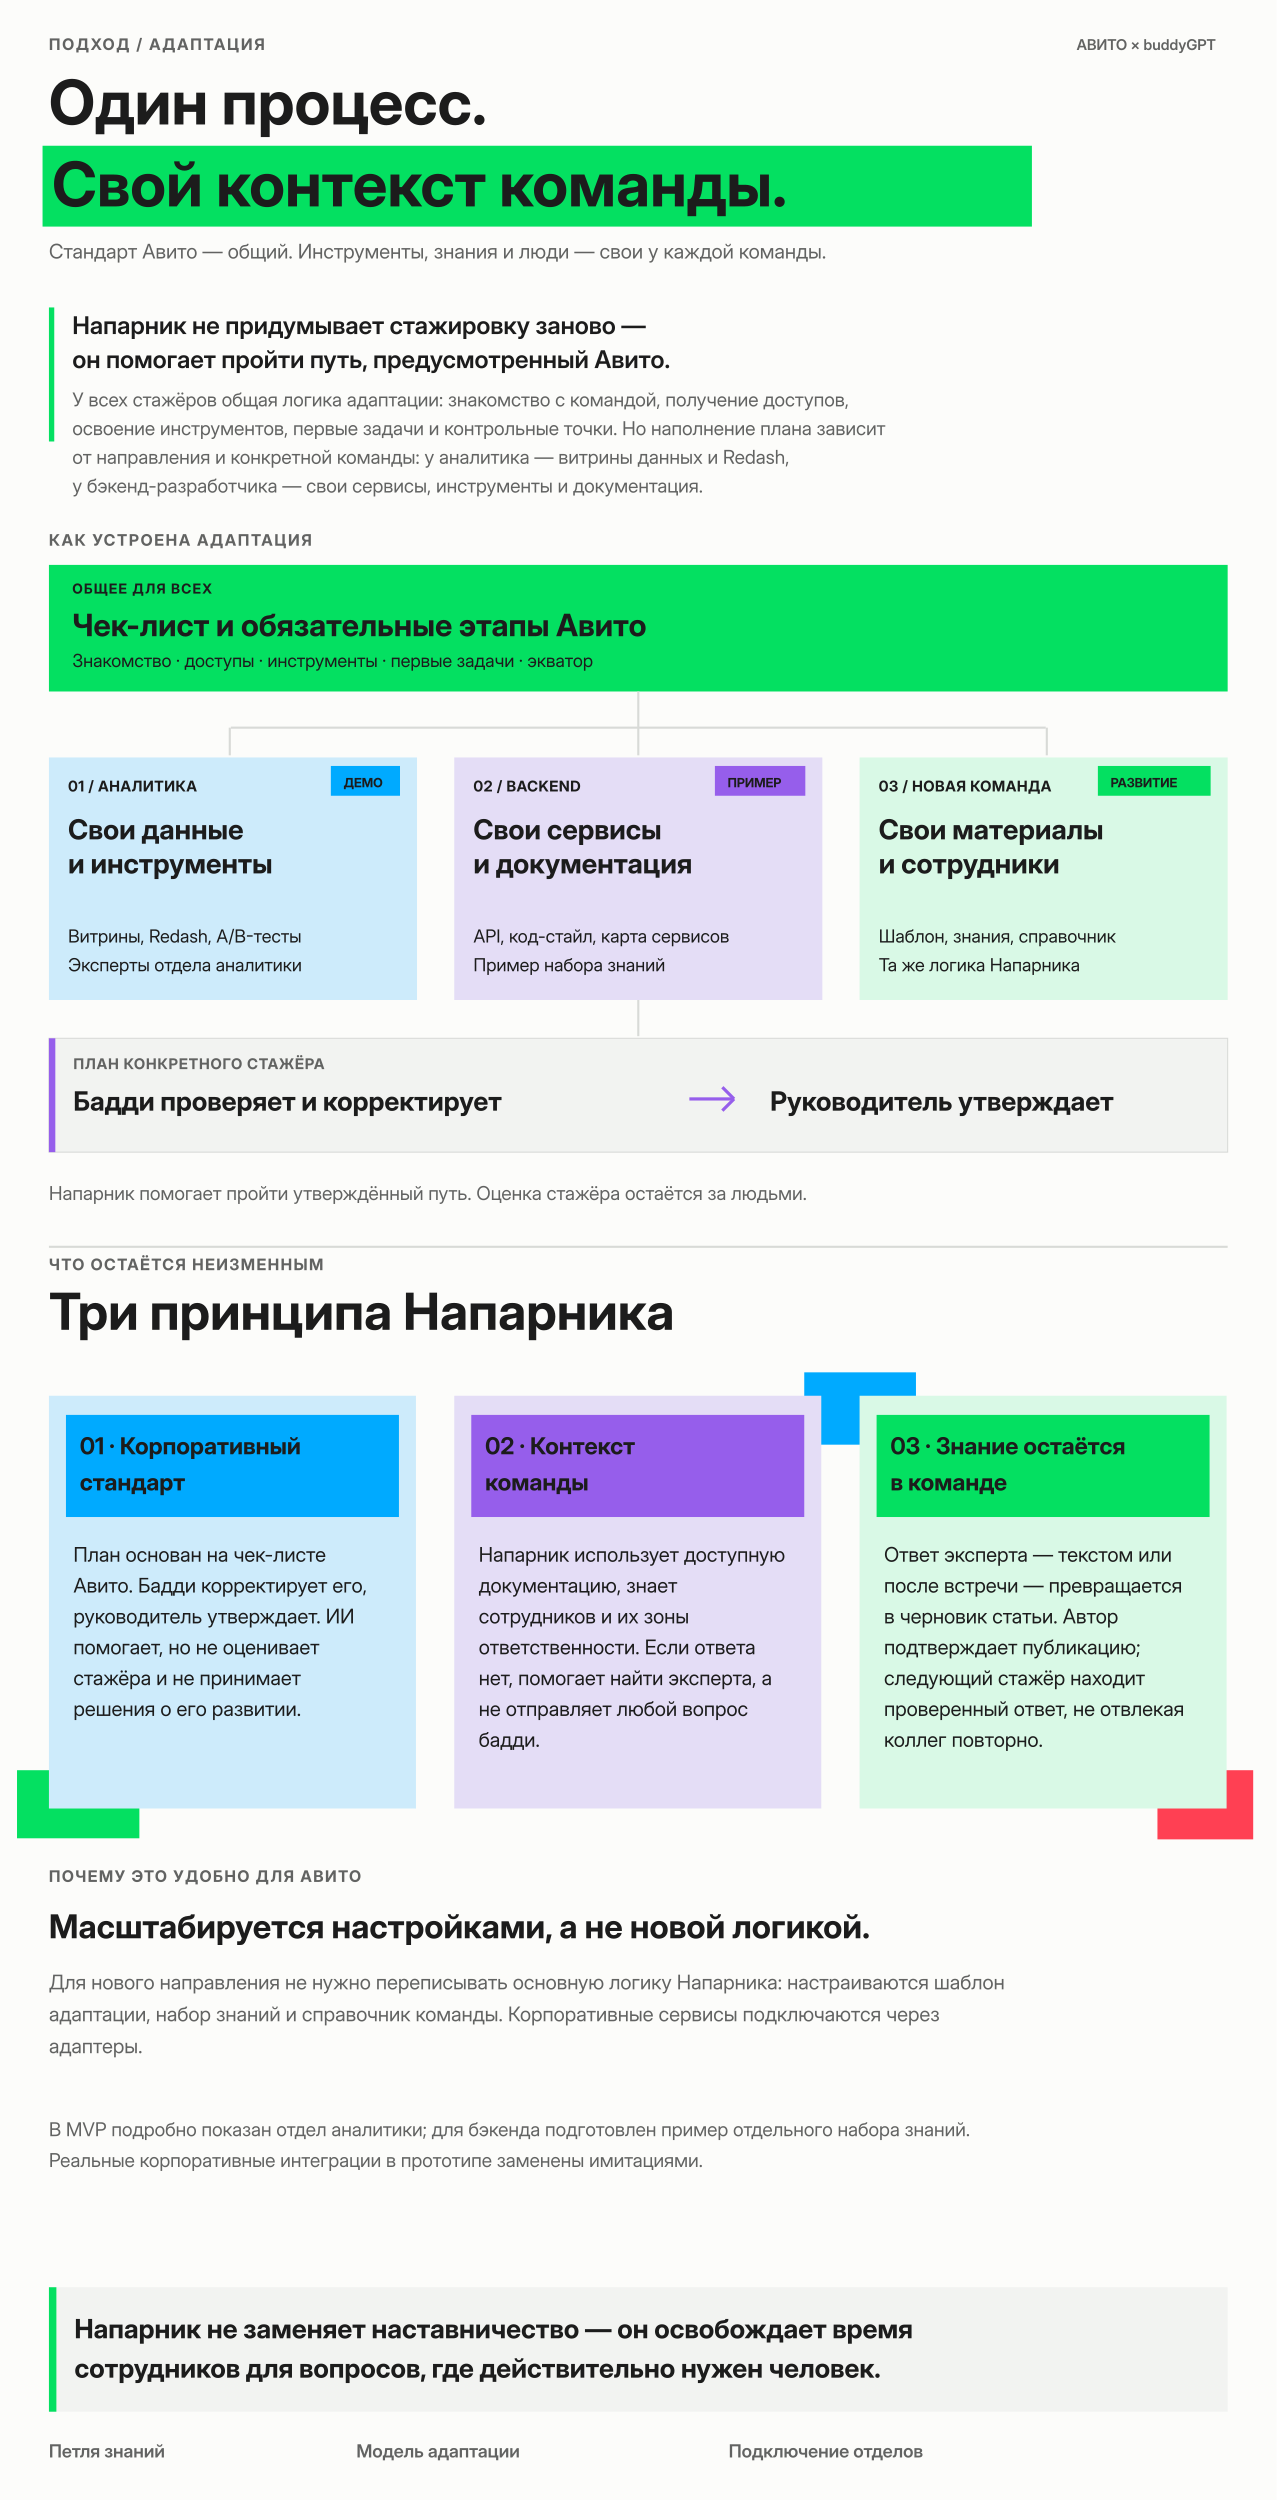
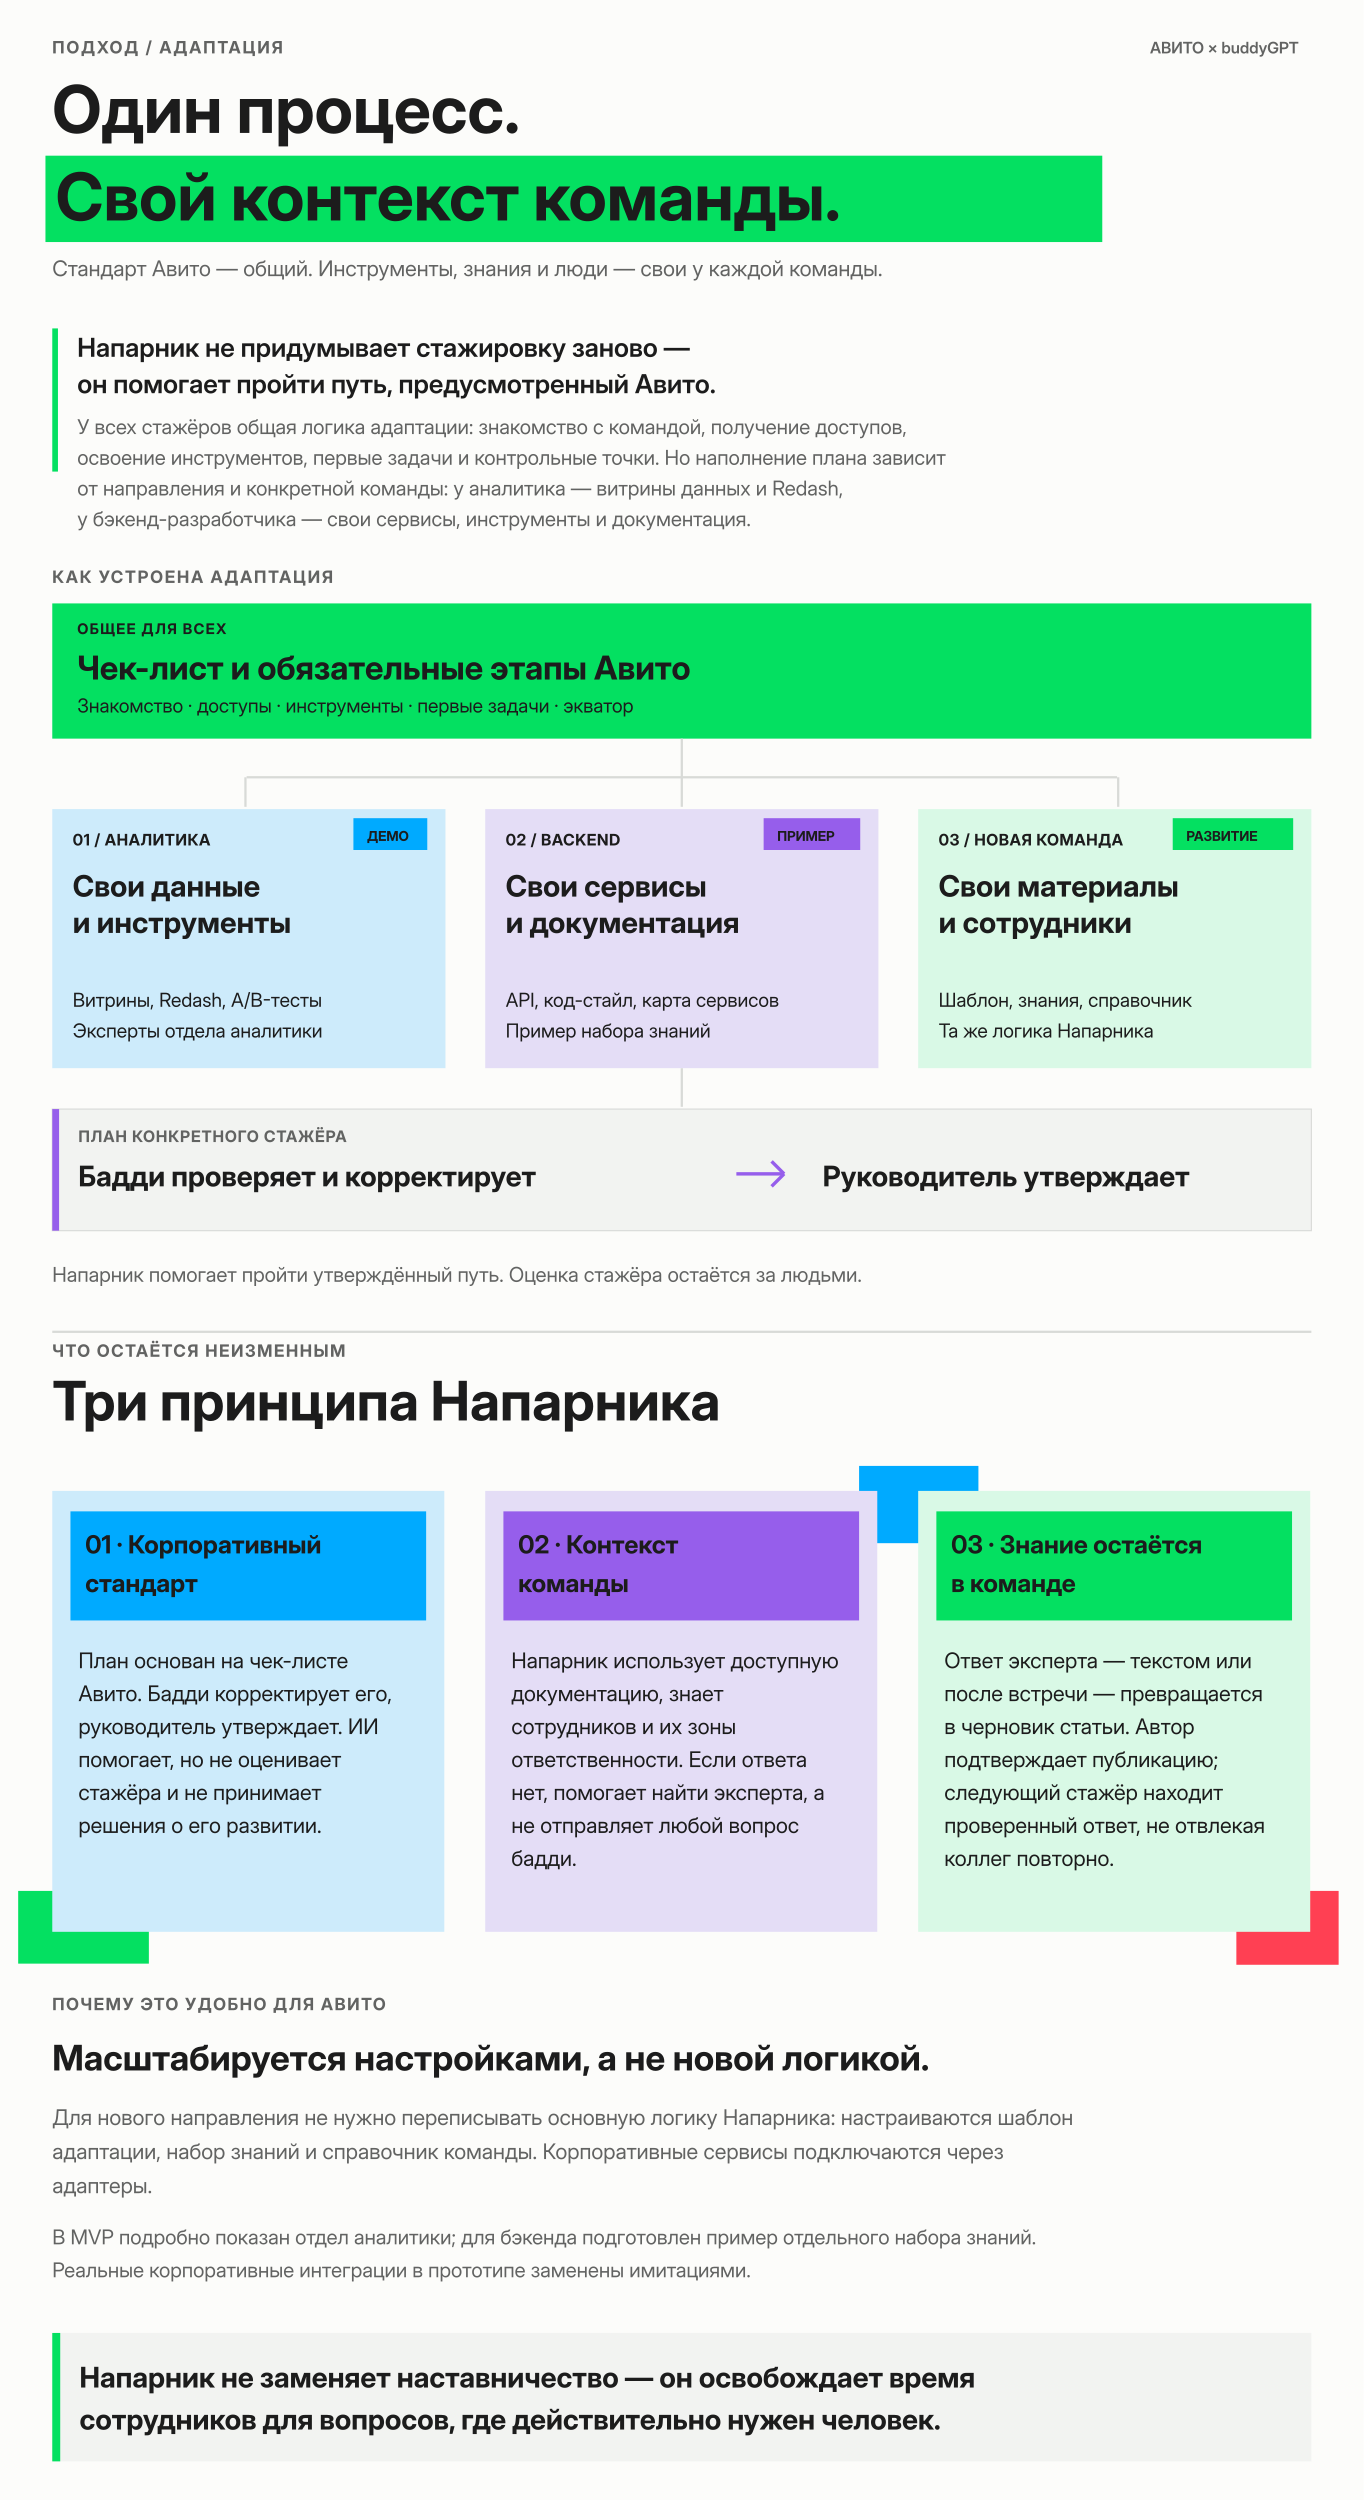
- <svg xmlns="http://www.w3.org/2000/svg" width="1200" height="2350" viewBox="0 0 1200 2350" role="img" aria-labelledby="title desc">
+ <svg xmlns="http://www.w3.org/2000/svg" width="1200" height="2200" viewBox="0 0 1200 2200" role="img" aria-labelledby="title desc">
  <rect width="1200" height="2350" fill="#FCFCFA" />
  <g font-family="Onest, Inter Display, Inter, sans-serif" style="font-kerning:normal">
    <text x="46" y="47" font-size="15" font-weight="700" fill="#626362" letter-spacing="1.7">ПОДХОД / АДАПТАЦИЯ</text>
    <text x="1012" y="47" font-size="14" font-weight="600" fill="#626362">АВИТО × buddyGPT</text>
    <text x="46" y="117" font-size="58" font-weight="700" fill="#1C1C1C">Один процесс.</text>
    <rect x="40" y="137" width="930" height="76" fill="#04E061" />
    <text x="49" y="194" font-size="58" font-weight="700" fill="#1C1C1C">Свой контекст команды.</text>
    <text x="46" y="243" font-size="19" font-weight="400" fill="#626362">Стандарт Авито — общий. Инструменты, знания и люди — свои у каждой команды.</text>
    <rect x="46" y="289" width="5" height="126" fill="#04E061" />
    <text x="68" y="314" font-size="23" font-weight="600" fill="#1C1C1C">Напарник не придумывает стажировку заново —</text>
    <text x="68" y="346" font-size="23" font-weight="600" fill="#1C1C1C">он помогает пройти путь, предусмотренный Авито.</text>
    <text x="68" y="382" font-size="18" font-weight="400" fill="#626362">У всех стажёров общая логика адаптации: знакомство с командой, получение доступов,</text>
    <text x="68" y="409" font-size="18" font-weight="400" fill="#626362">освоение инструментов, первые задачи и контрольные точки. Но наполнение плана зависит</text>
    <text x="68" y="436" font-size="18" font-weight="400" fill="#626362">от направления и конкретной команды: у аналитика — витрины данных и Redash,</text>
    <text x="68" y="463" font-size="18" font-weight="400" fill="#626362">у бэкенд-разработчика — свои сервисы, инструменты и документация.</text>
    <g transform="translate(0 24)">
      <text x="46" y="489" font-size="15" font-weight="700" fill="#626362" letter-spacing="1.6">КАК УСТРОЕНА АДАПТАЦИЯ</text>
      <rect x="46" y="507" width="1108" height="119" fill="#04E061" />
      <text x="68" y="534" font-size="13" font-weight="700" fill="#1C1C1C" letter-spacing="1.2">ОБЩЕЕ ДЛЯ ВСЕХ</text>
      <text x="68" y="574" font-size="29" font-weight="700" fill="#1C1C1C">Чек-лист и обязательные этапы Авито</text>
      <text x="68" y="603" font-size="17" font-weight="400" fill="#1C1C1C">Знакомство  ·  доступы  ·  инструменты  ·  первые задачи  ·  экватор</text>
      <path d="M600 626 L600 660" stroke="#D8DAD7" stroke-width="2" fill="none" />
      <path d="M217 660 L983 660" stroke="#D8DAD7" stroke-width="2" fill="none" />
      <path d="M216 660 L216 686" stroke="#D8DAD7" stroke-width="2" fill="none" />
      <path d="M600 660 L600 686" stroke="#D8DAD7" stroke-width="2" fill="none" />
      <path d="M984 660 L984 686" stroke="#D8DAD7" stroke-width="2" fill="none" />
      <rect x="46" y="688" width="346" height="228" fill="#CDEBFB" />
      <text x="64" y="720" font-size="14" font-weight="700" fill="#1C1C1C" letter-spacing="0.5">01 / АНАЛИТИКА</text>
      <rect x="311" y="696" width="65" height="28" fill="#00AAFF" />
      <text x="323" y="716" font-size="12" font-weight="700" fill="#1C1C1C">ДЕМО</text>
      <text x="64" y="765" font-size="26" font-weight="700" fill="#1C1C1C">Свои данные</text>
      <text x="64" y="797" font-size="26" font-weight="700" fill="#1C1C1C">и инструменты</text>
      <text x="64" y="862" font-size="17" font-weight="400" fill="#1C1C1C">Витрины, Redash, A/B-тесты</text>
      <text x="64" y="889" font-size="17" font-weight="400" fill="#1C1C1C">Эксперты отдела аналитики</text>
      <rect x="427" y="688" width="346" height="228" fill="#E4DDF6" />
      <text x="445" y="720" font-size="14" font-weight="700" fill="#1C1C1C" letter-spacing="0.5">02 / BACKEND</text>
      <rect x="672" y="696" width="85" height="28" fill="#965EEB" />
      <text x="684" y="716" font-size="12" font-weight="700" fill="#1C1C1C">ПРИМЕР</text>
      <text x="445" y="765" font-size="26" font-weight="700" fill="#1C1C1C">Свои сервисы</text>
      <text x="445" y="797" font-size="26" font-weight="700" fill="#1C1C1C">и документация</text>
      <text x="445" y="862" font-size="17" font-weight="400" fill="#1C1C1C">API, код-стайл, карта сервисов</text>
      <text x="445" y="889" font-size="17" font-weight="400" fill="#1C1C1C">Пример набора знаний</text>
      <rect x="808" y="688" width="346" height="228" fill="#D9F9E6" />
      <text x="826" y="720" font-size="14" font-weight="700" fill="#1C1C1C" letter-spacing="0.5">03 / НОВАЯ КОМАНДА</text>
      <rect x="1032" y="696" width="106" height="28" fill="#04E061" />
      <text x="1044" y="716" font-size="12" font-weight="700" fill="#1C1C1C">РАЗВИТИЕ</text>
      <text x="826" y="765" font-size="26" font-weight="700" fill="#1C1C1C">Свои материалы</text>
      <text x="826" y="797" font-size="26" font-weight="700" fill="#1C1C1C">и сотрудники</text>
      <text x="826" y="862" font-size="17" font-weight="400" fill="#1C1C1C">Шаблон, знания, справочник</text>
      <text x="826" y="889" font-size="17" font-weight="400" fill="#1C1C1C">Та же логика Напарника</text>
      <path d="M600 916 L600 950" stroke="#D8DAD7" stroke-width="2" fill="none" />
      <rect x="46" y="952" width="1108" height="107" fill="#F2F3F1" stroke="#D8DAD7" stroke-width="1" />
      <rect x="46" y="952" width="6" height="107" fill="#965EEB" />
      <text x="69" y="981" font-size="14" font-weight="700" fill="#626362" letter-spacing="0.8">ПЛАН КОНКРЕТНОГО СТАЖЁРА</text>
      <text x="69" y="1020" font-size="25" font-weight="700" fill="#1C1C1C">Бадди проверяет и корректирует</text>
      <path d="M648 1009 L690 1009" stroke="#965EEB" stroke-width="3" fill="none" />
      <path d="M679 998 L690 1009" stroke="#965EEB" stroke-width="3" fill="none" />
      <path d="M679 1020 L690 1009" stroke="#965EEB" stroke-width="3" fill="none" />
      <text x="724" y="1020" font-size="25" font-weight="700" fill="#1C1C1C">Руководитель утверждает</text>
      <text x="46" y="1104" font-size="18" font-weight="400" fill="#626362">Напарник помогает пройти утверждённый путь. Оценка стажёра остаётся за людьми.</text>
      <path d="M46 1148 L1154 1148" stroke="#D8DAD7" stroke-width="2" fill="none" />
    </g>
    <text x="46" y="1194" font-size="15" font-weight="700" fill="#626362" letter-spacing="1.4">ЧТО ОСТАЁТСЯ НЕИЗМЕННЫМ</text>
    <text x="46" y="1250" font-size="48" font-weight="700" fill="#1C1C1C">Три принципа Напарника</text>
    <rect x="16" y="1664" width="115" height="64" fill="#04E061" />
    <rect x="756" y="1290" width="105" height="68" fill="#00AAFF" />
    <rect x="1088" y="1664" width="90" height="65" fill="#FF4053" />
    <rect x="46" y="1312" width="345" height="388" fill="#CDEBFB" />
    <rect x="62" y="1330" width="313" height="96" fill="#00AAFF" />
    <text x="75" y="1367" font-size="22" font-weight="700" fill="#1C1C1C">01 · Корпоративный</text>
    <text x="75" y="1401" font-size="22" font-weight="700" fill="#1C1C1C">стандарт</text>
    <text x="69" y="1468" font-size="19" font-weight="400" fill="#1C1C1C">План основан на чек-листе</text>
    <text x="69" y="1497" font-size="19" font-weight="400" fill="#1C1C1C">Авито. Бадди корректирует его,</text>
    <text x="69" y="1526" font-size="19" font-weight="400" fill="#1C1C1C">руководитель утверждает. ИИ</text>
    <text x="69" y="1555" font-size="19" font-weight="400" fill="#1C1C1C">помогает, но не оценивает</text>
    <text x="69" y="1584" font-size="19" font-weight="400" fill="#1C1C1C">стажёра и не принимает</text>
    <text x="69" y="1613" font-size="19" font-weight="400" fill="#1C1C1C">решения о его развитии.</text>
    <rect x="427" y="1312" width="345" height="388" fill="#E4DDF6" />
    <rect x="443" y="1330" width="313" height="96" fill="#965EEB" />
    <text x="456" y="1367" font-size="22" font-weight="700" fill="#1C1C1C">02 · Контекст</text>
    <text x="456" y="1401" font-size="22" font-weight="700" fill="#1C1C1C">команды</text>
    <text x="450" y="1468" font-size="19" font-weight="400" fill="#1C1C1C">Напарник использует доступную</text>
    <text x="450" y="1497" font-size="19" font-weight="400" fill="#1C1C1C">документацию, знает</text>
    <text x="450" y="1526" font-size="19" font-weight="400" fill="#1C1C1C">сотрудников и их зоны</text>
    <text x="450" y="1555" font-size="19" font-weight="400" fill="#1C1C1C">ответственности. Если ответа</text>
    <text x="450" y="1584" font-size="19" font-weight="400" fill="#1C1C1C">нет, помогает найти эксперта, а</text>
    <text x="450" y="1613" font-size="19" font-weight="400" fill="#1C1C1C">не отправляет любой вопрос</text>
    <text x="450" y="1642" font-size="19" font-weight="400" fill="#1C1C1C">бадди.</text>
    <rect x="808" y="1312" width="345" height="388" fill="#D9F9E6" />
    <rect x="824" y="1330" width="313" height="96" fill="#04E061" />
    <text x="837" y="1367" font-size="22" font-weight="700" fill="#1C1C1C">03 · Знание остаётся</text>
    <text x="837" y="1401" font-size="22" font-weight="700" fill="#1C1C1C">в команде</text>
    <text x="831" y="1468" font-size="19" font-weight="400" fill="#1C1C1C">Ответ эксперта — текстом или</text>
    <text x="831" y="1497" font-size="19" font-weight="400" fill="#1C1C1C">после встречи — превращается</text>
    <text x="831" y="1526" font-size="19" font-weight="400" fill="#1C1C1C">в черновик статьи. Автор</text>
    <text x="831" y="1555" font-size="19" font-weight="400" fill="#1C1C1C">подтверждает публикацию;</text>
    <text x="831" y="1584" font-size="19" font-weight="400" fill="#1C1C1C">следующий стажёр находит</text>
    <text x="831" y="1613" font-size="19" font-weight="400" fill="#1C1C1C">проверенный ответ, не отвлекая</text>
    <text x="831" y="1642" font-size="19" font-weight="400" fill="#1C1C1C">коллег повторно.</text>
    <text x="46" y="1769" font-size="15" font-weight="700" fill="#626362" letter-spacing="1.4">ПОЧЕМУ ЭТО УДОБНО ДЛЯ АВИТО</text>
    <text x="46" y="1822" font-size="31" font-weight="700" fill="#1C1C1C">Масштабируется настройками, а не новой логикой.</text>
    <text x="46" y="1870" font-size="19" font-weight="400" fill="#626362">Для нового направления не нужно переписывать основную логику Напарника: настраиваются шаблон</text>
    <text x="46" y="1900" font-size="19" font-weight="400" fill="#626362">адаптации, набор знаний и справочник команды. Корпоративные сервисы подключаются через</text>
    <text x="46" y="1930" font-size="19" font-weight="400" fill="#626362">адаптеры.</text>
-     <text x="46" y="2008" font-size="18" font-weight="400" fill="#626362">В MVP подробно показан отдел аналитики; для бэкенда подготовлен пример отдельного набора знаний.</text>
-     <text x="46" y="2037" font-size="18" font-weight="400" fill="#626362">Реальные корпоративные интеграции в прототипе заменены имитациями.</text>
-     <rect x="46" y="2150" width="1108" height="117" fill="#F2F3F1" />
-     <rect x="46" y="2150" width="7" height="117" fill="#04E061" />
-     <text x="70" y="2198" font-size="25" font-weight="700" fill="#1C1C1C">Напарник не заменяет наставничество — он освобождает время</text>
-     <text x="70" y="2235" font-size="25" font-weight="700" fill="#1C1C1C">сотрудников для вопросов, где действительно нужен человек.</text>
-     <text x="46" y="2310" font-size="17" font-weight="600" fill="#626362">Петля знаний</text>
-     <text x="335" y="2310" font-size="17" font-weight="600" fill="#626362">Модель адаптации</text>
-     <text x="685" y="2310" font-size="17" font-weight="600" fill="#626362">Подключение отделов</text>
+     <text x="46" y="1975" font-size="18" font-weight="400" fill="#626362">В MVP подробно показан отдел аналитики; для бэкенда подготовлен пример отдельного набора знаний.</text>
+     <text x="46" y="2004" font-size="18" font-weight="400" fill="#626362">Реальные корпоративные интеграции в прототипе заменены имитациями.</text>
+     <rect x="46" y="2053" width="1108" height="113" fill="#F2F3F1" />
+     <rect x="46" y="2053" width="7" height="113" fill="#04E061" />
+     <text x="70" y="2101" font-size="25" font-weight="700" fill="#1C1C1C">Напарник не заменяет наставничество — он освобождает время</text>
+     <text x="70" y="2138" font-size="25" font-weight="700" fill="#1C1C1C">сотрудников для вопросов, где действительно нужен человек.</text>
  </g>
</svg>
